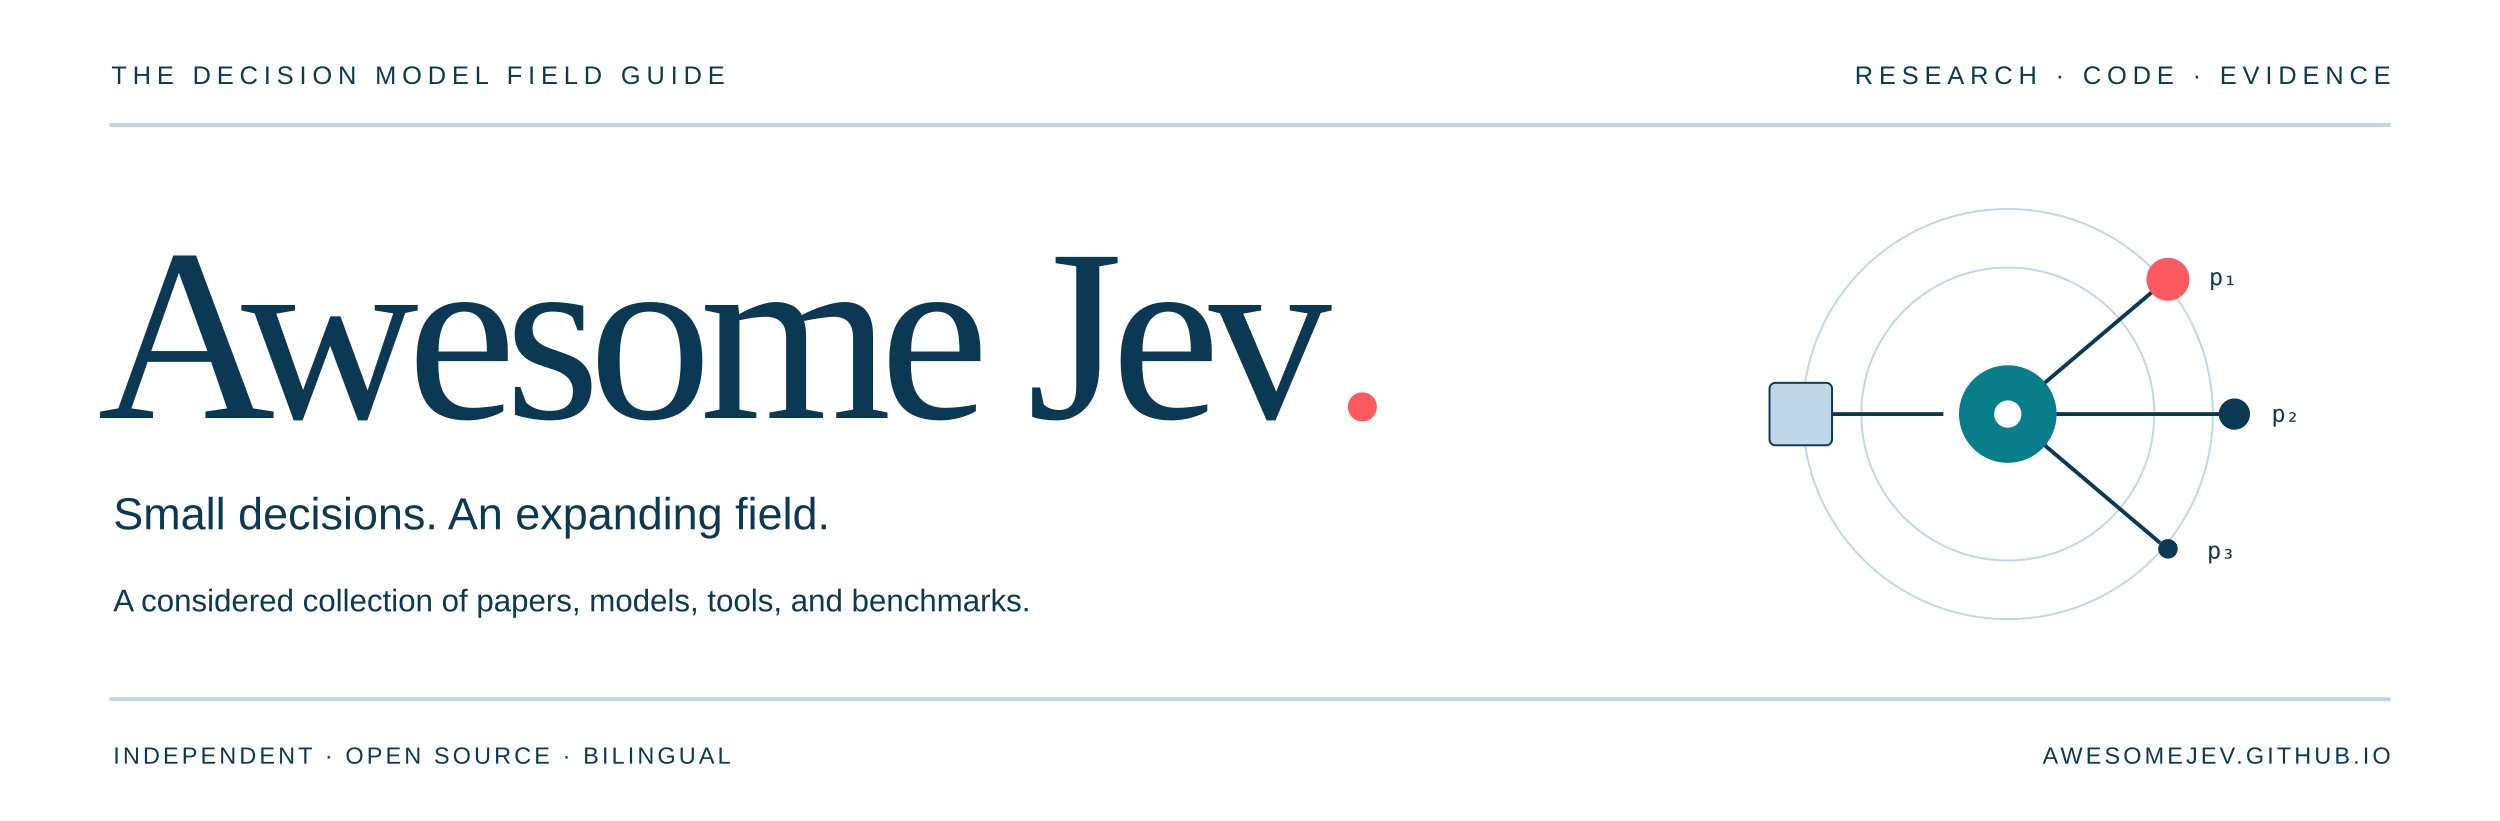
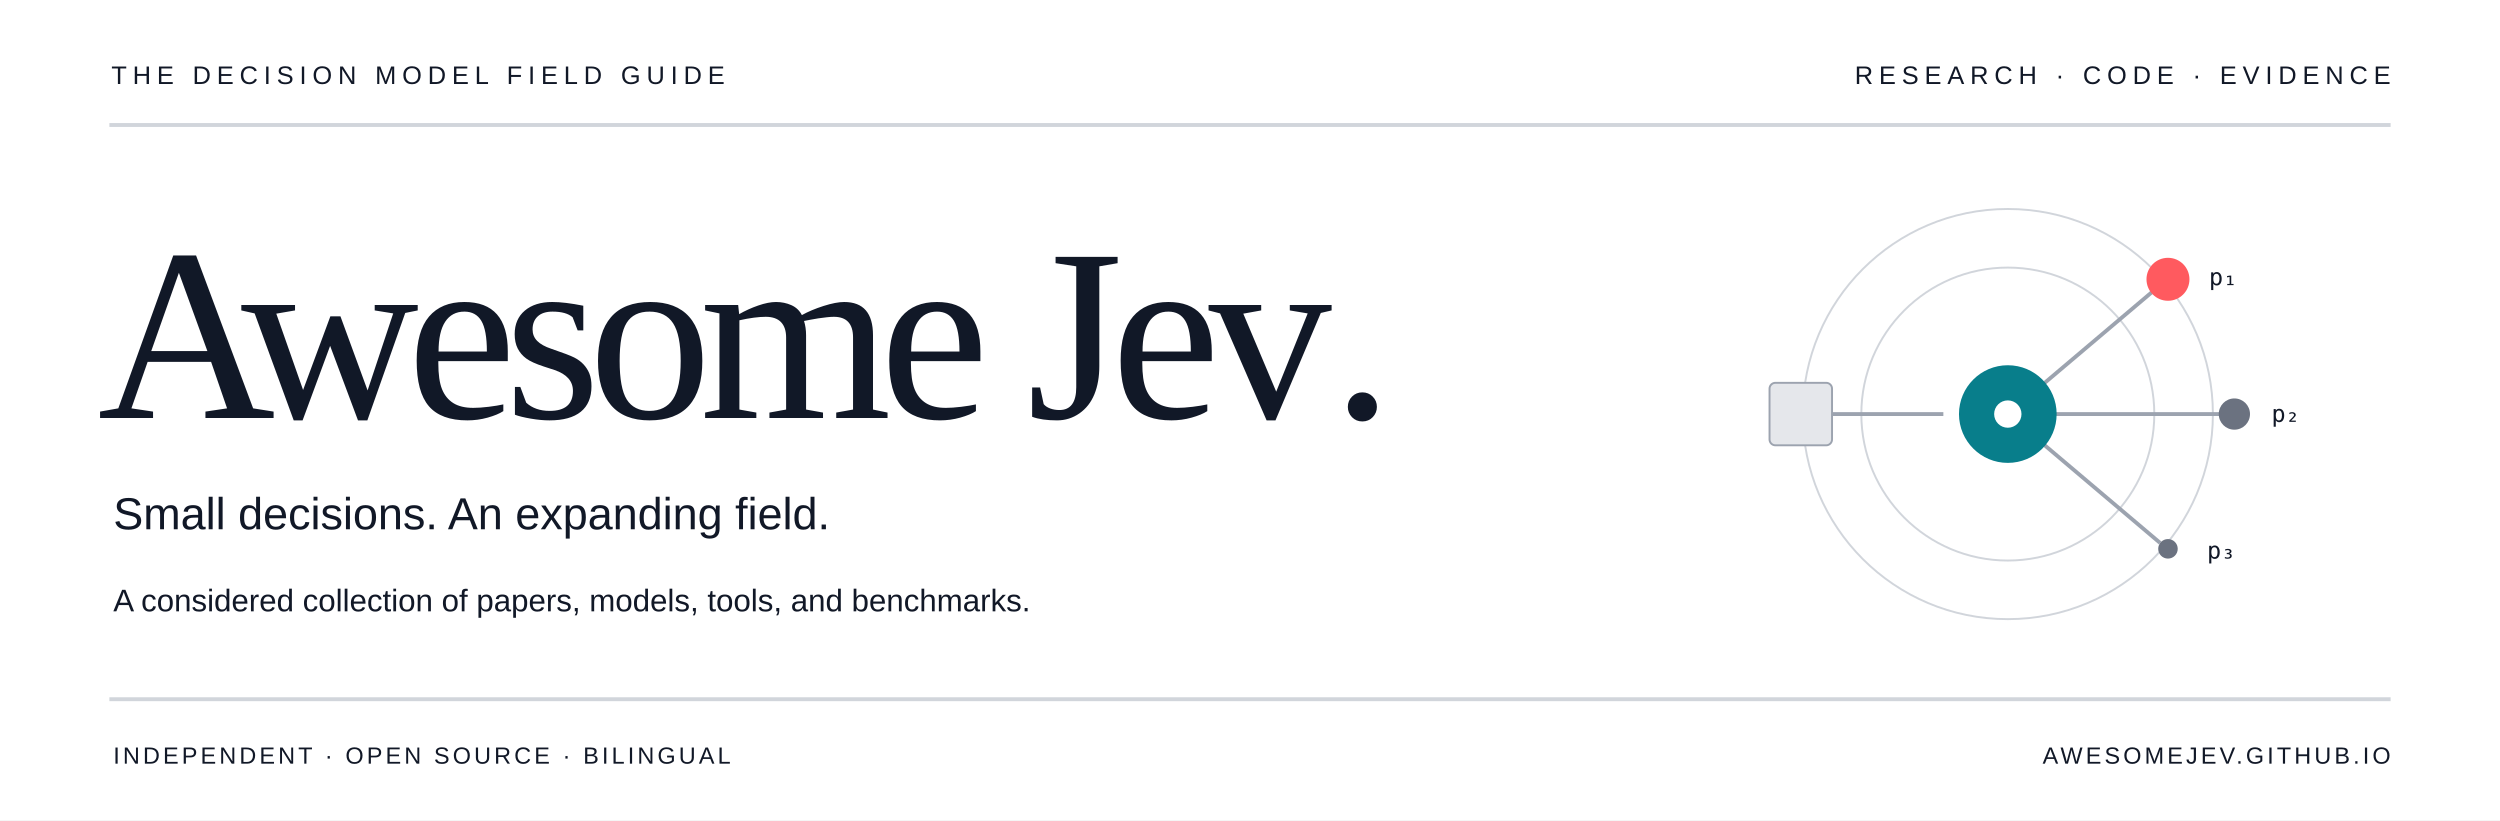
<svg xmlns="http://www.w3.org/2000/svg" viewBox="0 0 1280 420" role="img" aria-labelledby="title desc">
  <rect width="1280" height="420" fill="#FFFFFF" />
-   <path d="M56 64H1224M56 358H1224" stroke="#BFD7EA" stroke-width="2" />
-   <g fill="#0B3954" font-family="Arial,Helvetica,sans-serif" font-size="13" letter-spacing="3">
+   <path d="M56 64H1224M56 358H1224" stroke="#D1D5DB" stroke-width="2" />
+   <g fill="#111827" font-family="Arial,Helvetica,sans-serif" font-size="13" letter-spacing="3">
    <text x="57" y="43">THE DECISION MODEL FIELD GUIDE</text>
    <text x="1224" y="43" text-anchor="end">RESEARCH · CODE · EVIDENCE</text>
  </g>
-   <text x="50" y="214" fill="#0B3954" font-family="Georgia,Times New Roman,serif" font-size="126" letter-spacing="-6">Awesome Jev<tspan fill="#FF5A5F">.</tspan>
+   <text x="50" y="214" fill="#111827" font-family="Georgia,Times New Roman,serif" font-size="126" letter-spacing="-6">Awesome Jev<tspan fill="#111827">.</tspan>
  </text>
-   <text x="58" y="271" fill="#0B3954" font-family="Arial,Helvetica,sans-serif" font-size="23">Small decisions. An expanding field.</text>
-   <text x="58" y="313" fill="#0B3954" font-family="Arial,Helvetica,sans-serif" font-size="16">A considered collection of papers, models, tools, and benchmarks.</text>
+   <text x="58" y="271" fill="#111827" font-family="Arial,Helvetica,sans-serif" font-size="23">Small decisions. An expanding field.</text>
+   <text x="58" y="313" fill="#111827" font-family="Arial,Helvetica,sans-serif" font-size="16">A considered collection of papers, models, tools, and benchmarks.</text>
  <g transform="translate(913 101)">
-     <circle cx="115" cy="111" r="105" fill="none" stroke="#BFD7EA" />
-     <circle cx="115" cy="111" r="75" fill="none" stroke="#BFD7EA" />
-     <path d="M17 111H82M115 111L193 45M115 111H225M115 111L193 177" fill="none" stroke="#0B3954" stroke-width="2" />
-     <rect x="-7" y="95" width="32" height="32" rx="3" fill="#BFD7EA" stroke="#0B3954" />
+     <circle cx="115" cy="111" r="105" fill="none" stroke="#D1D5DB" />
+     <circle cx="115" cy="111" r="75" fill="none" stroke="#D1D5DB" />
+     <path d="M17 111H82M115 111L193 45M115 111H225M115 111L193 177" fill="none" stroke="#9CA3AF" stroke-width="2" />
+     <rect x="-7" y="95" width="32" height="32" rx="3" fill="#E5E7EB" stroke="#9CA3AF" />
    <circle cx="115" cy="111" r="25" fill="#087E8B" />
    <circle cx="115" cy="111" r="7" fill="#FFFFFF" />
    <circle cx="197" cy="42" r="11" fill="#FF5A5F" />
-     <circle cx="231" cy="111" r="8" fill="#0B3954" />
-     <circle cx="197" cy="180" r="5" fill="#0B3954" />
-     <g fill="#0B3954" font-family="monospace" font-size="12">
+     <circle cx="231" cy="111" r="8" fill="#6B7280" />
+     <circle cx="197" cy="180" r="5" fill="#6B7280" />
+     <g fill="#111827" font-family="monospace" font-size="12">
      <text x="218" y="45">p₁</text>
      <text x="250" y="115">p₂</text>
      <text x="217" y="185">p₃</text>
    </g>
  </g>
-   <g fill="#0B3954" font-family="Arial,Helvetica,sans-serif" font-size="12" letter-spacing="1.6">
+   <g fill="#111827" font-family="Arial,Helvetica,sans-serif" font-size="12" letter-spacing="1.6">
    <text x="58" y="391">INDEPENDENT · OPEN SOURCE · BILINGUAL</text>
    <text x="1224" y="391" text-anchor="end">AWESOMEJEV.GITHUB.IO</text>
  </g>
</svg>
